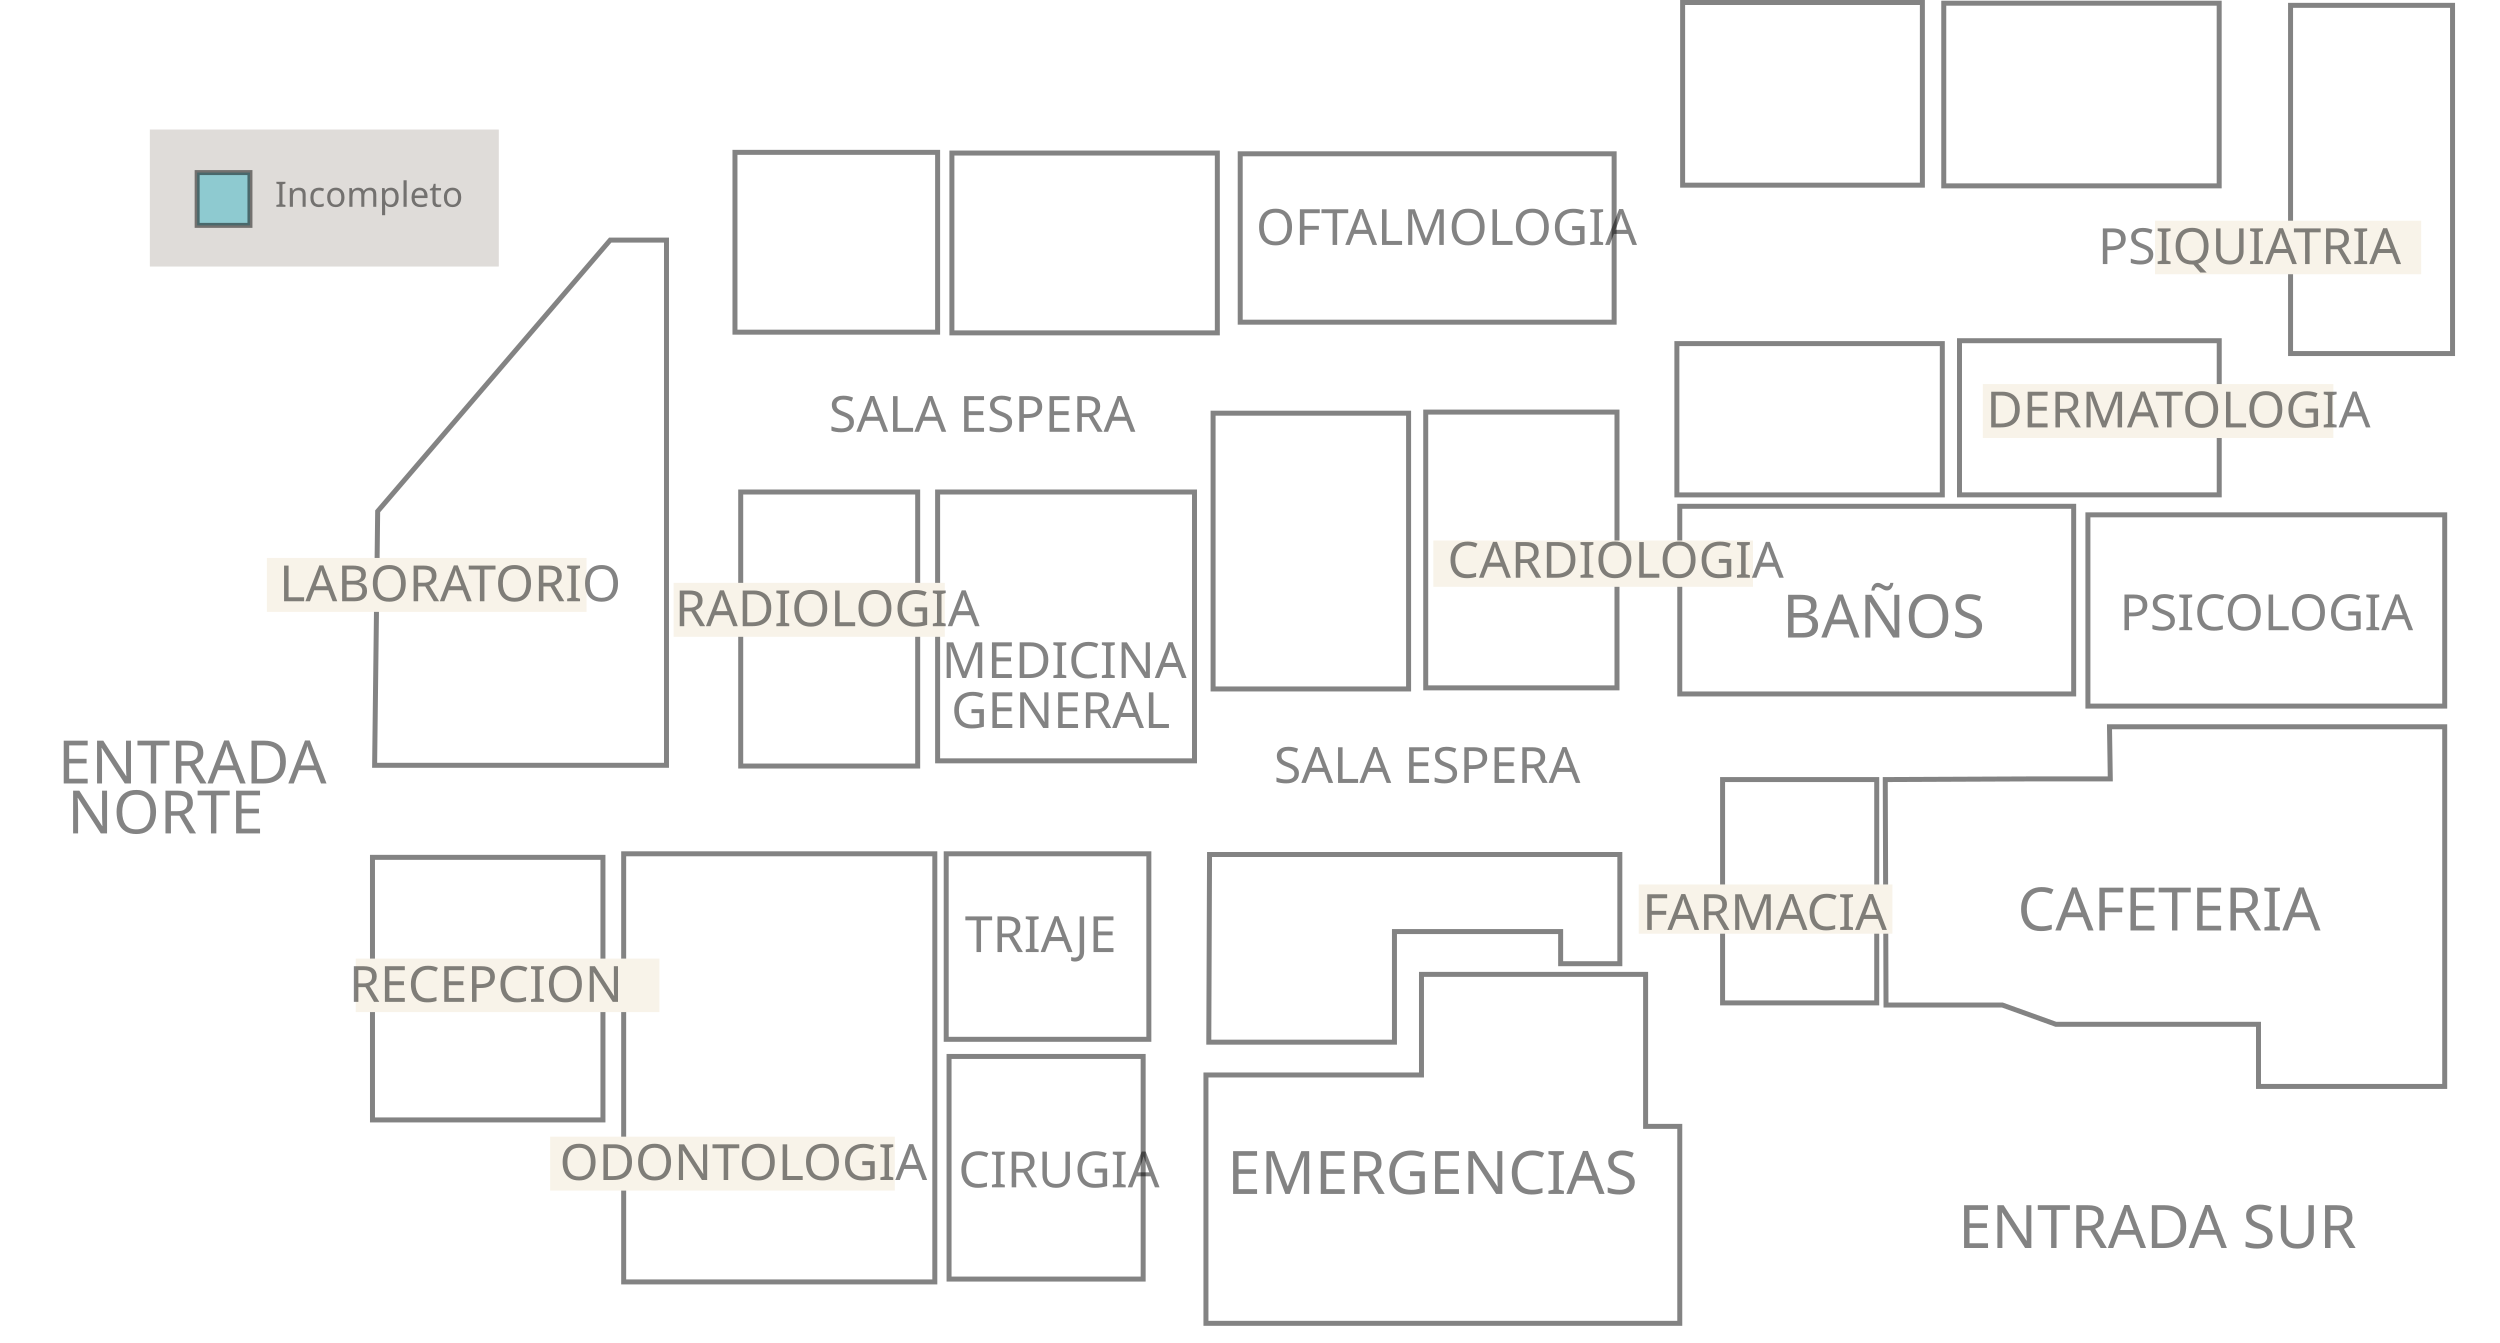
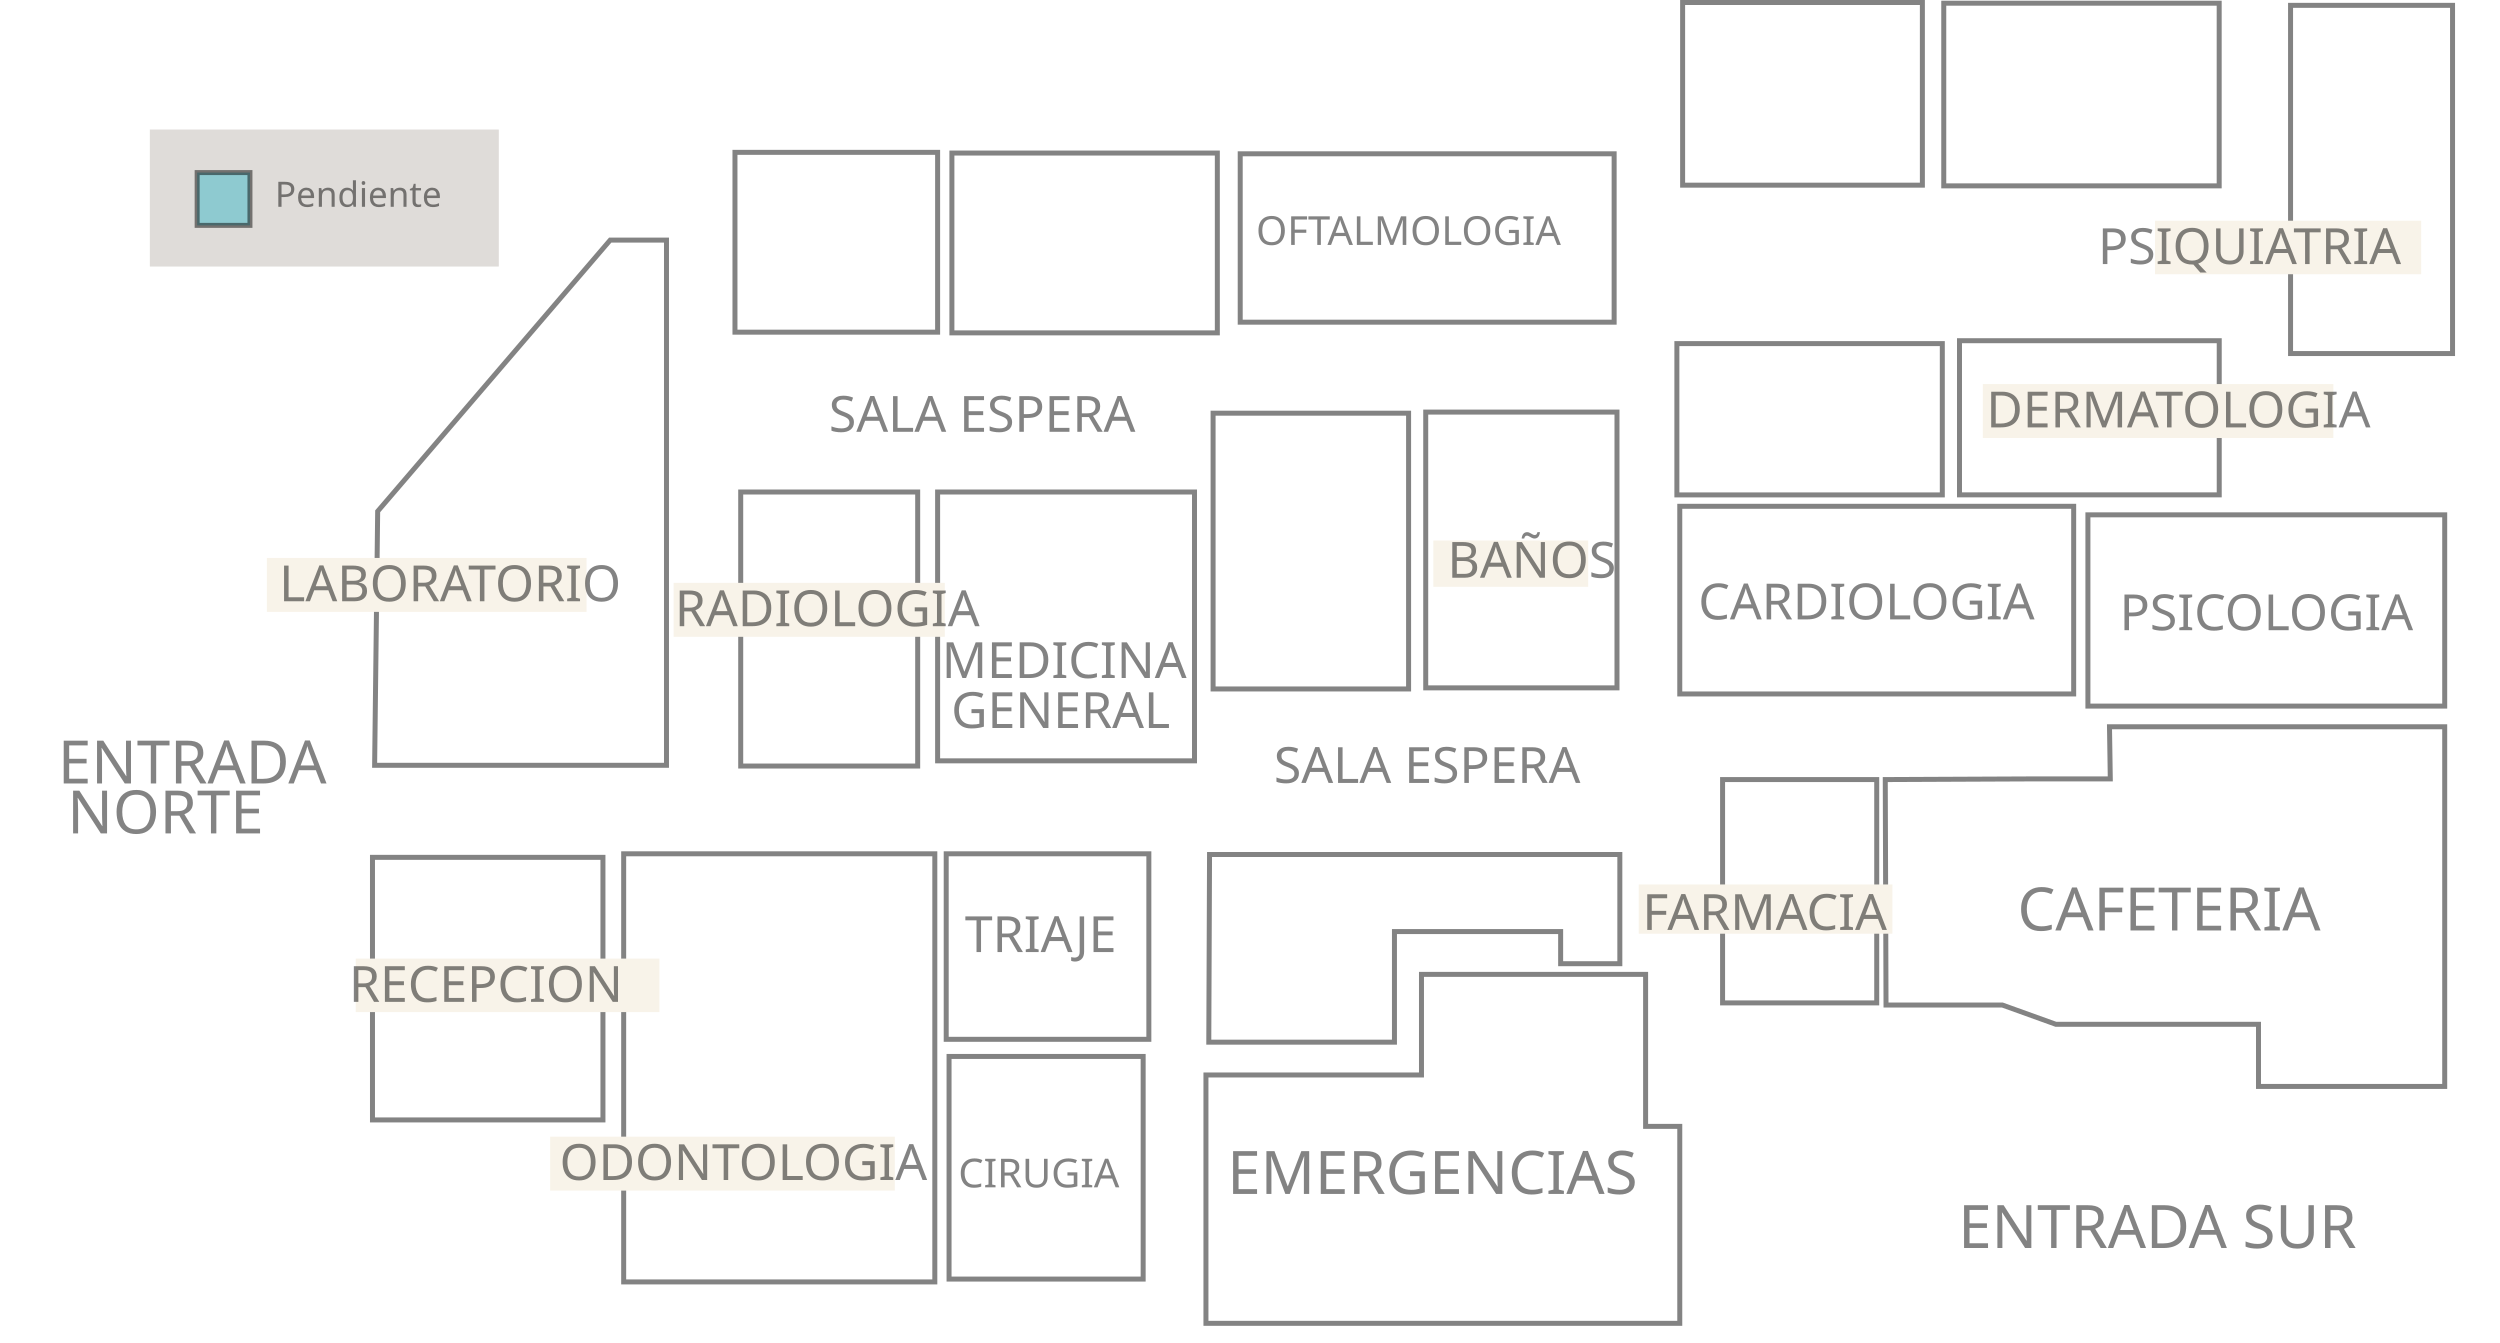
<svg xmlns="http://www.w3.org/2000/svg" id="Capa_2" data-name="Capa 2" viewBox="0 0 500.5 268.76">
  <defs>
-     <style>.cls-1{fill:none;stroke:#0000007c;stroke-miterlimit:10;}.cls-2{font-size:12px;}.cls-10,.cls-2,.cls-24{font-family:Nunito, Myriad Pro; fill: #0000007c;}
+     <style>
+ .cls-1{fill:none;stroke:#0000007c;stroke-miterlimit:10;}
+ .cls-2{font-size:12px;}.cls-10,.letra-chica,.cls-2,.cls-24{font-family:Nunito, Myriad Pro; fill: #0000007c;}
.cls-3{letter-spacing:0em;}
.cls-28{font-family:Nunito, Myriad Pro; fill: #0000007c;font-size:7px;}
.cls-29{fill:#52bcc991;stroke:#0000007c;}
.cls-30{fill:#a8a1985e;}
- .cls-4{letter-spacing:-0.01em;}.cls-5{letter-spacing:0.01em;}.cls-6{letter-spacing:0em;}.cls-7{letter-spacing:0em;}.cls-8{letter-spacing:0.02em;}.cls-9{fill:#f8f3e9;}.cls-10{font-size:10px;}.cls-11{letter-spacing:-0.08em;}.cls-12{letter-spacing:-0.01em;}.cls-13{letter-spacing:-0.02em;}.cls-14{letter-spacing:0em;}.cls-15{letter-spacing:-0.08em;}.cls-16{letter-spacing:-0.03em;}.cls-17{letter-spacing:-0.02em;}.cls-18{letter-spacing:-0.04em;}.cls-19{letter-spacing:-0.08em;}.cls-20{letter-spacing:-0.03em;}.cls-21{letter-spacing:-0.04em;}.cls-22{letter-spacing:-0.07em;}.cls-23{letter-spacing:0.02em;}.cls-24{font-size:8.59px;}.cls-25{letter-spacing:0em;}.cls-26{letter-spacing:-0.04em;}</style>
+ .letra-chica{font-size:8px;}
+ .cls-4{letter-spacing:-0.01em;}.cls-5{letter-spacing:0.01em;}.cls-6{letter-spacing:0em;}.cls-7{letter-spacing:0em;}.cls-8{letter-spacing:0.02em;}.cls-9{fill:#f8f3e9;}
+ .cls-10{font-size:10px;}.cls-11{letter-spacing:-0.08em;}.cls-12{letter-spacing:-0.01em;}.cls-13{letter-spacing:-0.02em;}.cls-14{letter-spacing:0em;}.cls-15{letter-spacing:-0.08em;}.cls-16{letter-spacing:-0.03em;}.cls-17{letter-spacing:-0.02em;}.cls-18{letter-spacing:-0.04em;}.cls-19{letter-spacing:-0.08em;}.cls-20{letter-spacing:-0.03em;}.cls-21{letter-spacing:-0.04em;}.cls-22{letter-spacing:-0.07em;}.cls-23{letter-spacing:0.02em;}.cls-24{font-size:8.59px;}.cls-25{letter-spacing:0em;}.cls-26{letter-spacing:-0.04em;}</style>
  </defs>
  <rect id="area1" class="cls-1" x="336.86" y="0.5" width="48" height="36.57" />
  <rect id="area2" class="cls-1" x="190.57" y="30.64" width="53.14" height="36" />
  <rect id="oftalmologia" class="cls-1" x="248.29" y="30.79" width="74.86" height="33.71" />
  <rect id="medicinageneral" class="cls-1" x="187.71" y="98.5" width="51.43" height="53.82" />
  <rect id="radiologia" class="cls-1" x="148.29" y="98.5" width="35.43" height="54.86" />
  <polygon class="cls-1" points="241.43 264.93 336.29 264.93 336.29 225.5 329.45 225.5 329.45 195.07 284.58 195.07 284.58 215.21 241.43 215.21 241.43 264.93" />
  <polygon class="cls-1" points="377.43 156.07 408.19 155.93 415.8 155.93 422.48 155.93 422.32 145.5 489.43 145.5 489.43 217.5 452.15 217.5 452.15 205.07 411.6 205.07 400.88 201.21 377.58 201.21 377.43 156.07" />
  <rect class="cls-1" x="344.86" y="156.07" width="30.86" height="44.71" />
-   <rect id="cardiologia" class="cls-1" x="285.43" y="82.5" width="38.29" height="55.21" />
+   <rect class="cls-1" x="285.43" y="82.5" width="38.29" height="55.21" />
  <rect id="odontologia" class="cls-1" x="124.86" y="170.93" width="62.29" height="85.71" />
  <rect id="triaje" class="cls-1" x="189.43" y="170.93" width="40.57" height="37.14" />
  <text class="cls-2" transform="translate(392.05 249.85)">ENTRADA SUR</text>
  <text class="cls-2" transform="translate(11.6 156.85)">ENTRADA <tspan x="1.88" y="10">NORTE</tspan>
  </text>
  <rect class="cls-1" x="74.57" y="171.64" width="46.14" height="52.57" />
  <rect class="cls-1" x="190" y="211.5" width="38.86" height="44.57" />
  <polygon id="area3" class="cls-1" points="242.15 171.07 324.29 171.07 324.29 192.93 312.44 192.93 312.44 186.5 279.17 186.5 279.17 208.64 242 208.64 242.15 171.07" />
-   <rect class="cls-1" x="336.29" y="101.36" width="78.86" height="37.57" />
+   <rect id="cardiologia" class="cls-1" x="336.29" y="101.36" width="78.86" height="37.57" />
  <rect id="dermatologia" class="cls-1" x="392.29" y="68.21" width="52" height="30.86" />
  <rect id="area4" class="cls-1" x="335.71" y="68.79" width="53.14" height="30.29" />
  <polygon id="laboratorio" class="cls-1" points="75.61 102.36 122.16 48.07 133.43 48.07 133.43 153.21 75 153.21 75.61 102.36" />
  <rect id="area5" class="cls-1" x="242.86" y="82.72" width="39.14" height="55.21" />
  <text class="cls-2" transform="translate(245.71 239.02)">EMERGENCIAS</text>
  <text class="cls-2" transform="translate(403.89 186.28)">CAFETERIA</text>
  <rect class="cls-9" x="328.07" y="177.07" width="50.79" height="9.86" />
  <text class="cls-10" transform="translate(328.81 186.17)">FARMACIA</text>
  <text class="cls-10" transform="translate(255.03 156.74)">SALA ESPERA</text>
  <text class="cls-10" transform="translate(165.94 86.45)">SALA ESPERA</text>
  <rect id="area6" class="cls-1" x="389.14" y="0.64" width="55.14" height="36.57" />
  <rect id="psiquiatria" class="cls-1" x="458.57" y="1.07" width="32.43" height="69.71" />
  <rect class="cls-9" x="71.22" y="191.91" width="60.79" height="10.71" />
  <text class="cls-10" transform="translate(69.87 200.58)">RECEPCION</text>
  <rect id="area7" class="cls-1" x="147.14" y="30.5" width="40.57" height="36" />
  <text x="6.57" y="-4.82" />
-   <text class="cls-2" transform="translate(356.82 127.64)">BAÑOS</text>
+   <text class="cls-10" transform="translate(340 124)">CARDIOLOGIA</text>
  <rect id="psicologia" class="cls-1" x="418" y="103.07" width="71.43" height="38.29" />
  <rect class="cls-9" x="53.43" y="111.7" width="64" height="10.8" />
  <text class="cls-10" transform="translate(55.9 120.37)">LABORATORIO</text>
  <rect class="cls-9" x="431.43" y="44.19" width="53.29" height="10.71" />
  <text class="cls-10" transform="translate(420.02 52.86)">PSIQUIATRIA</text>
  <text class="cls-10" transform="translate(424.35 126.17)">PSICOLOGIA</text>
  <rect class="cls-9" x="396.96" y="76.89" width="70.18" height="10.8" />
  <text class="cls-10" transform="translate(397.67 85.56)">DERMATOLOGIA</text>
  <rect class="cls-9" x="110.14" y="227.56" width="69" height="10.8" />
  <text class="cls-10" transform="translate(112.03 236.23)">ODONTOLOGIA</text>
-   <text class="cls-10" transform="translate(191.86 237.71)">CIRUGIA</text>
+   <text class="letra-chica" transform="translate(191.86 237.71)">CIRUGIA</text>
  <rect class="cls-9" x="134.86" y="116.69" width="54.29" height="10.8" />
  <text class="cls-10" transform="translate(135.11 125.36)">RADIOLOGIA</text>
  <text class="cls-10" transform="translate(188.55 135.74)">MEDICINA<tspan x="1.88" y="10">GENERAL</tspan>
  </text>
-   <text class="cls-10" transform="translate(251.46 49.03)">OFTALMOLOGIA</text>
+   <text class="letra-chica" transform="translate(251.46 49.03)">OFTALMOLOGIA</text>
  <text class="cls-10" transform="translate(193.17 190.6)">TRIAJE</text>
-   <rect class="cls-9" x="286.95" y="108.21" width="64" height="9.27" />
-   <text class="cls-10" transform="translate(289.78 115.66)">CARDIOLOGIA</text>
+   <rect class="cls-9" x="286.95" y="108.21" width="31" height="9.27" />
+   <text class="cls-10" transform="translate(289.78 115.66)">BAÑOS</text>
  <text class="cls-10" transform="translate(154.54 50.52)" />
  <text class="cls-10" transform="translate(202.96 50.6)" />
  <text class="cls-10" transform="translate(346.39 19.89)" />
  <text class="cls-10" transform="translate(400.53 21.6)" />
  <text class="cls-10" transform="translate(248.39 111.74)" />
  <text class="cls-10" transform="translate(346.96 86.17)" />
  <text class="cls-10" transform="translate(247.73 186.9)" />
  <rect class="cls-30" x="30" y="25.93" width="69.86" height="27.43" />
  <rect class="cls-29" x="39.47" y="34.55" width="10.57" height="10.57" />
  <text class="cls-27" transform="translate(55.05 41.4)">
-     <tspan class="cls-28">Incompleto</tspan>
+     <tspan class="cls-28">Pendiente</tspan>
  </text>
</svg>
